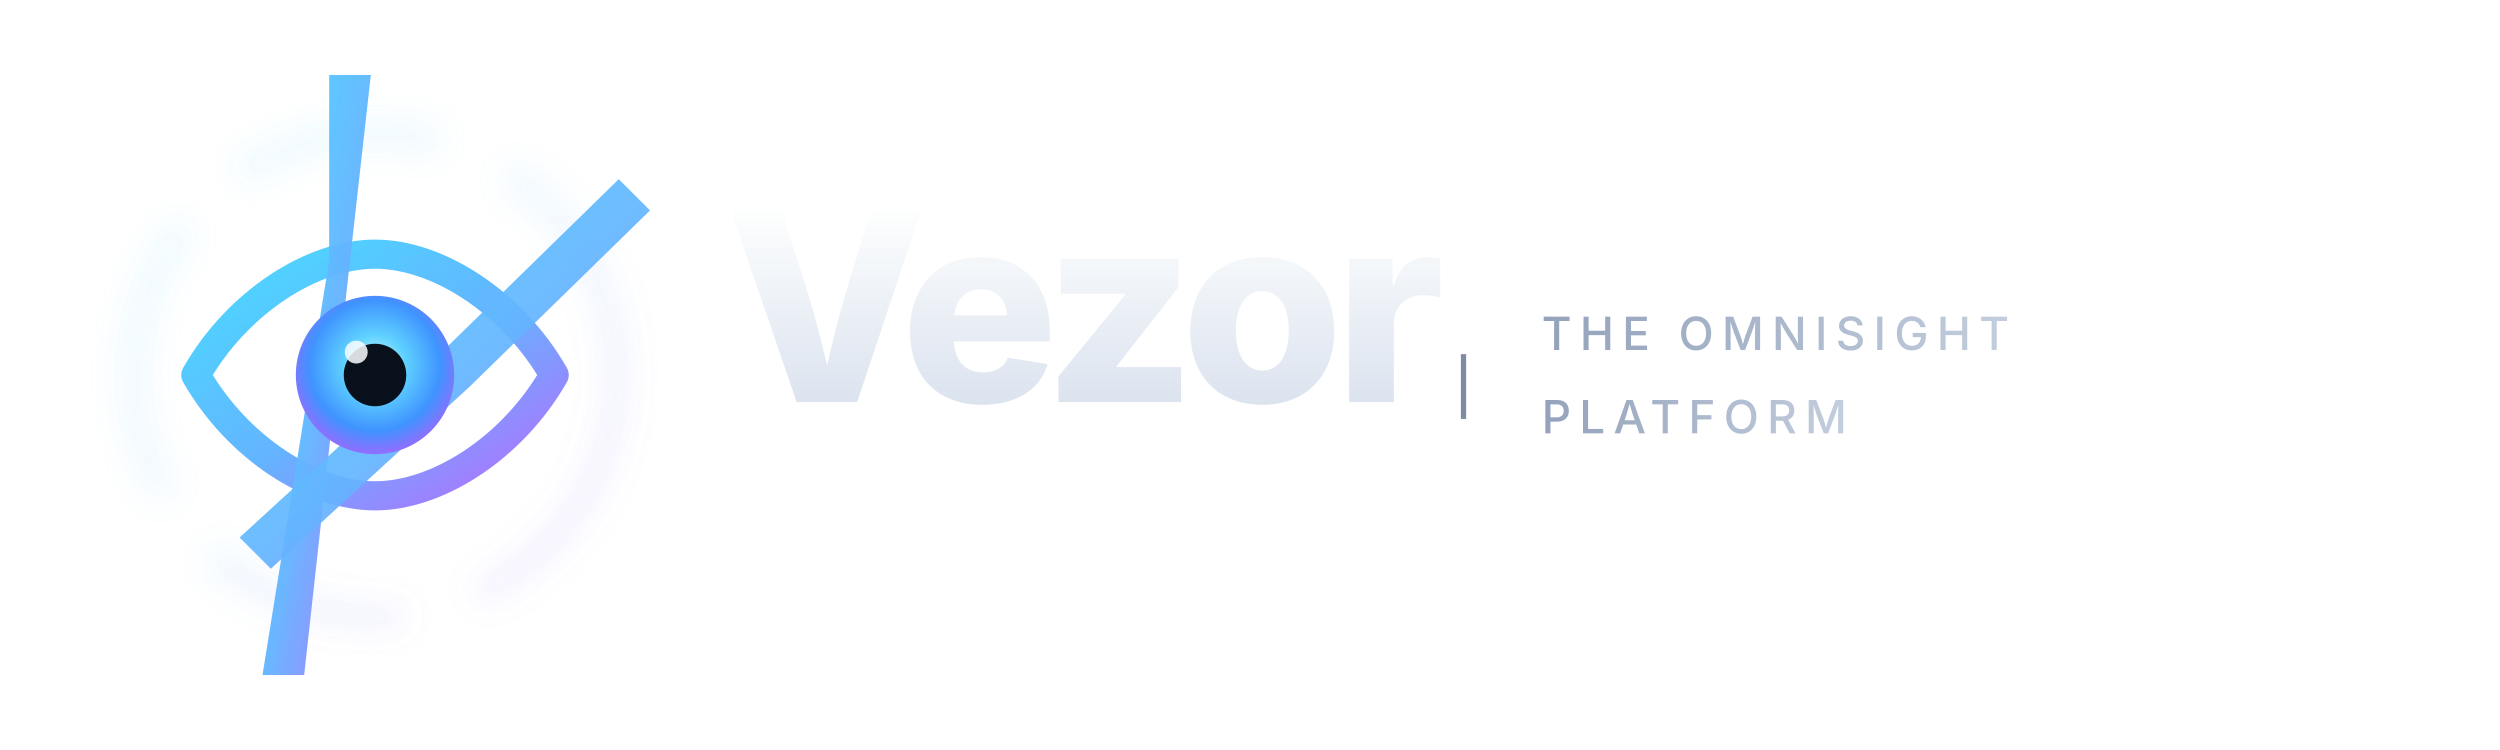
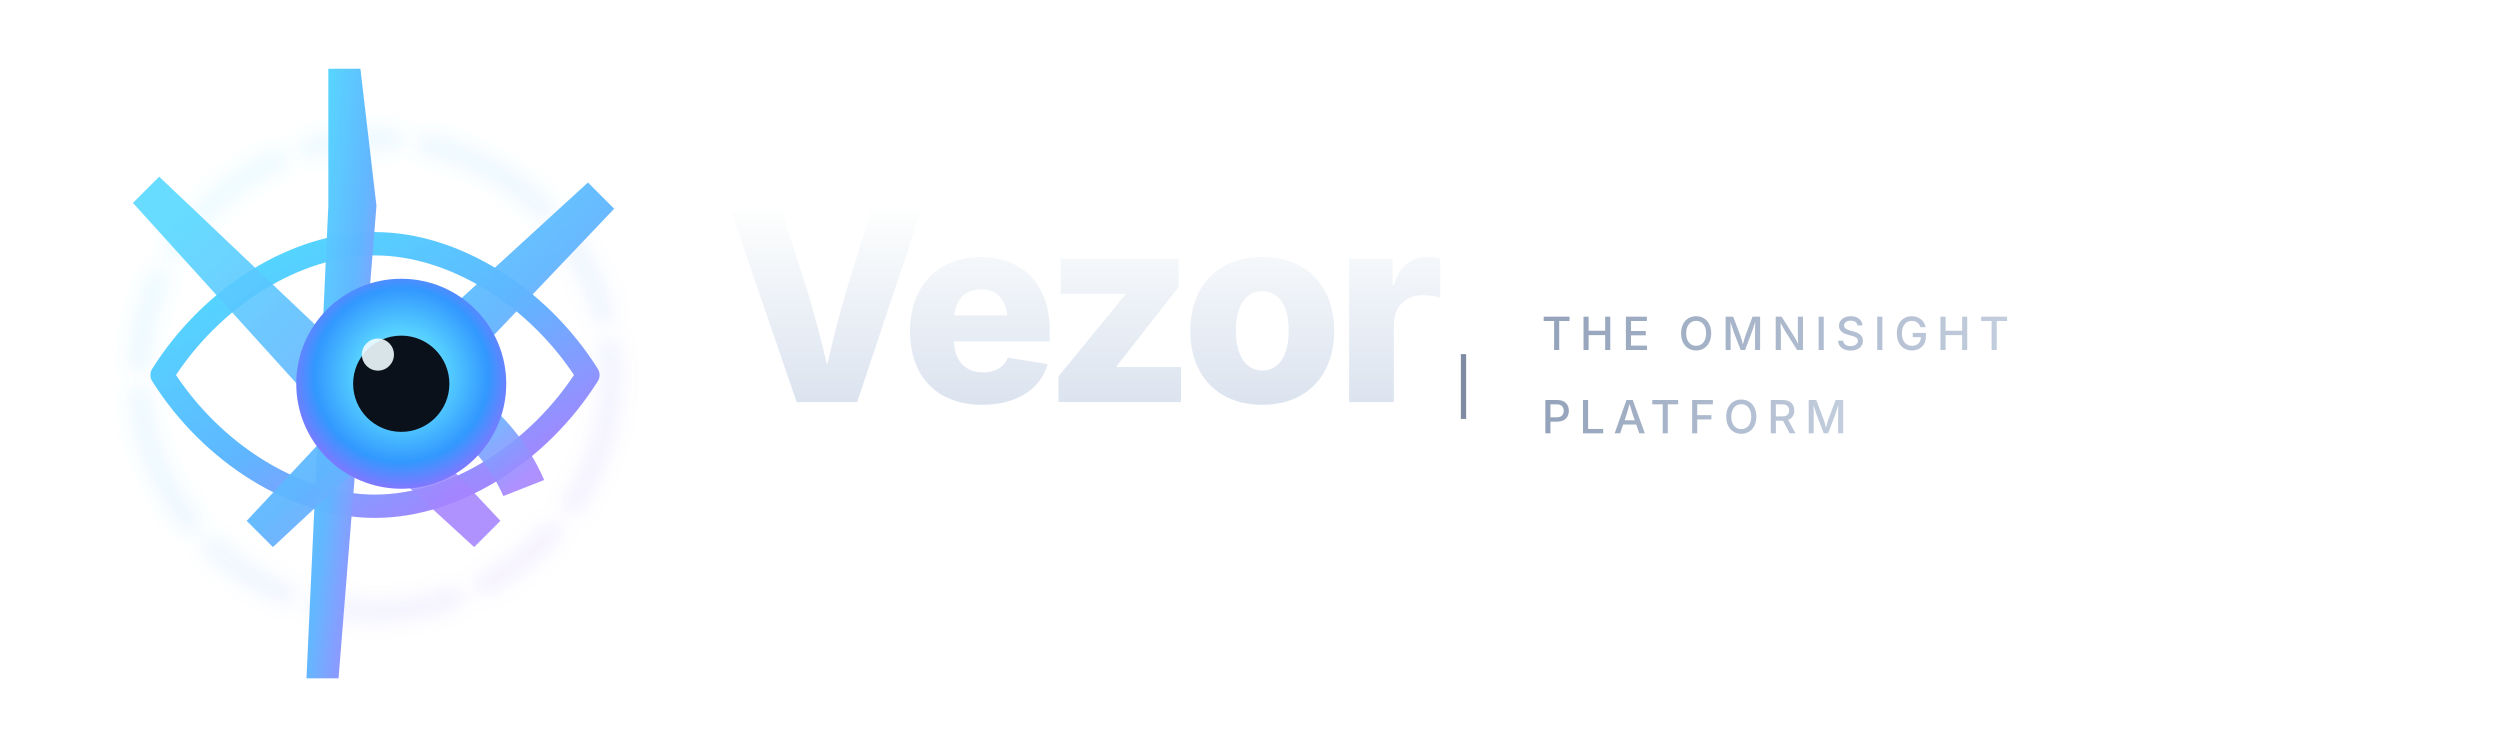
<svg xmlns="http://www.w3.org/2000/svg" viewBox="0 0 1200 360" role="img" aria-label="Vezor product lockup">
  <defs>
    <style>
      .word { font-family: "Avenir Next", "Inter", "Segoe UI", sans-serif; font-weight: 800; letter-spacing: -0.035em; }
      .tag { font-family: "Avenir Next", "Inter", "Segoe UI", sans-serif; font-weight: 500; letter-spacing: 0.18em; }
    </style>
-     <linearGradient id="arc" x1="12%" y1="8%" x2="88%" y2="88%">
-       <stop offset="0%" stop-color="#4ed4ff" />
-       <stop offset="55%" stop-color="#64b4ff" />
-       <stop offset="100%" stop-color="#a37cff" />
+     <linearGradient id="ringGradient" x1="14%" y1="10%" x2="86%" y2="88%">
+       <stop offset="0%" stop-color="#54d7ff" />
+       <stop offset="52%" stop-color="#5fb6ff" />
+       <stop offset="100%" stop-color="#a584ff" />
    </linearGradient>
-     <linearGradient id="word" x1="0%" y1="0%" x2="0%" y2="100%">
+     <linearGradient id="wordGradient" x1="0%" y1="0%" x2="0%" y2="100%">
      <stop offset="0%" stop-color="#fdfefe" />
      <stop offset="100%" stop-color="#dbe3ef" />
    </linearGradient>
-     <linearGradient id="tagline" x1="0%" y1="0%" x2="100%" y2="0%">
+     <linearGradient id="taglineGradient" x1="0%" y1="0%" x2="100%" y2="0%">
      <stop offset="0%" stop-color="#94a3bb" />
      <stop offset="100%" stop-color="#c2cddd" />
    </linearGradient>
-     <radialGradient id="iris" cx="50%" cy="44%" r="56%">
-       <stop offset="0%" stop-color="#dff6ff" />
-       <stop offset="34%" stop-color="#5fd2ff" />
-       <stop offset="74%" stop-color="#3f93ff" />
-       <stop offset="100%" stop-color="#936dff" />
+     <radialGradient id="coreGradient" cx="50%" cy="46%" r="56%">
+       <stop offset="0%" stop-color="#baf1ff" />
+       <stop offset="38%" stop-color="#56d0ff" />
+       <stop offset="74%" stop-color="#3298ff" />
+       <stop offset="100%" stop-color="#8d72ff" />
    </radialGradient>
-     <filter id="subtleGlow" x="-22%" y="-22%" width="144%" height="144%">
-       <feGaussianBlur stdDeviation="7" result="blur" />
+     <filter id="symbolGlow" x="-24%" y="-24%" width="148%" height="148%">
+       <feGaussianBlur stdDeviation="6" result="blur" />
      <feColorMatrix in="blur" type="matrix" values="1 0 0 0 0                 0 1 0 0 0                 0 0 1 0 0                 0 0 0 0.12 0" />
    </filter>
  </defs>
-   <g transform="translate(180 180)">
-     <circle cx="0" cy="0" r="116" fill="none" stroke="url(#arc)" stroke-width="14" stroke-linecap="round" stroke-dasharray="126 48 88 48 126 48 88 48" opacity="0.82" filter="url(#subtleGlow)" />
-     <path d="M-86 0c20-35 56-58 86-58s66 23 86 58c-20 35-56 58-86 58S-66 35-86 0Z" fill="none" stroke="url(#arc)" stroke-width="14" stroke-linecap="round" stroke-linejoin="round" />
-     <path d="M-22-144h20L-12-55l-22 199h-20l32-199v-89Z" fill="url(#arc)" opacity="0.96" />
-     <path d="M117-94 132-79 45 6l-95 87-15-15 95-87 87-85Z" fill="url(#arc)" opacity="0.92" />
-     <circle cx="0" cy="0" r="38" fill="url(#iris)" />
-     <circle cx="0" cy="0" r="15" fill="#08111b" />
-     <circle cx="-9" cy="-11" r="5.5" fill="#f8fcff" opacity="0.86" />
+   <g id="vezor-symbol-mark" transform="translate(180 180) scale(0.7)">
+     <g id="symbol-ring" filter="url(#symbolGlow)">
+       <circle cx="0" cy="0" r="162" fill="none" stroke="url(#ringGradient)" stroke-width="16" stroke-linecap="round" stroke-dasharray="94 24 58 24 94 24 58 24 94 24 58 24 94 24 58 24" opacity="0.86" />
+     </g>
+     <g id="symbol-eye">
+       <path d="M-146 0c34-54 92-90 146-90s112 36 146 90c-34 54-92 90-146 90S-112 54-146 0Z" fill="none" stroke="url(#ringGradient)" stroke-width="16" stroke-linecap="round" stroke-linejoin="round" />
+     </g>
+     <g id="symbol-blades" fill="url(#ringGradient)">
+       <path d="M-32-210h22L1-116l-26 324h-22l15-324Z" opacity="0.98" />
+       <path d="M146-132 164-114 46 10l-116 108-18-18L28-24 146-132Z" opacity="0.94" />
+       <path d="M-166-118l18-18 118 112 116 124-18 18L-50 10-166-118Z" opacity="0.88" />
+       <path d="M12-10c44 6 84 36 104 82l-28 11C72 47 42 25 7 21L12-10Z" opacity="0.9" />
+     </g>
+     <g id="symbol-core">
+       <circle cx="18" cy="6" r="72" fill="url(#coreGradient)" />
+       <circle cx="18" cy="6" r="33" fill="#0a111a" />
+       <circle cx="2" cy="-14" r="11" fill="#effbff" opacity="0.9" />
+     </g>
  </g>
  <g transform="translate(348 0)">
-     <text x="0" y="193" class="word" font-size="126" fill="url(#word)">Vezor</text>
+     <text x="0" y="193" class="word" font-size="126" fill="url(#wordGradient)">Vezor</text>
    <text x="350" y="195" class="tag" font-size="26" fill="#7e8ba2">|</text>
-     <text x="392" y="168" class="tag" font-size="22" fill="url(#tagline)">THE OMNISIGHT</text>
-     <text x="392" y="208" class="tag" font-size="22" fill="url(#tagline)">PLATFORM</text>
+     <text x="392" y="168" class="tag" font-size="22" fill="url(#taglineGradient)">THE OMNISIGHT</text>
+     <text x="392" y="208" class="tag" font-size="22" fill="url(#taglineGradient)">PLATFORM</text>
  </g>
</svg>
